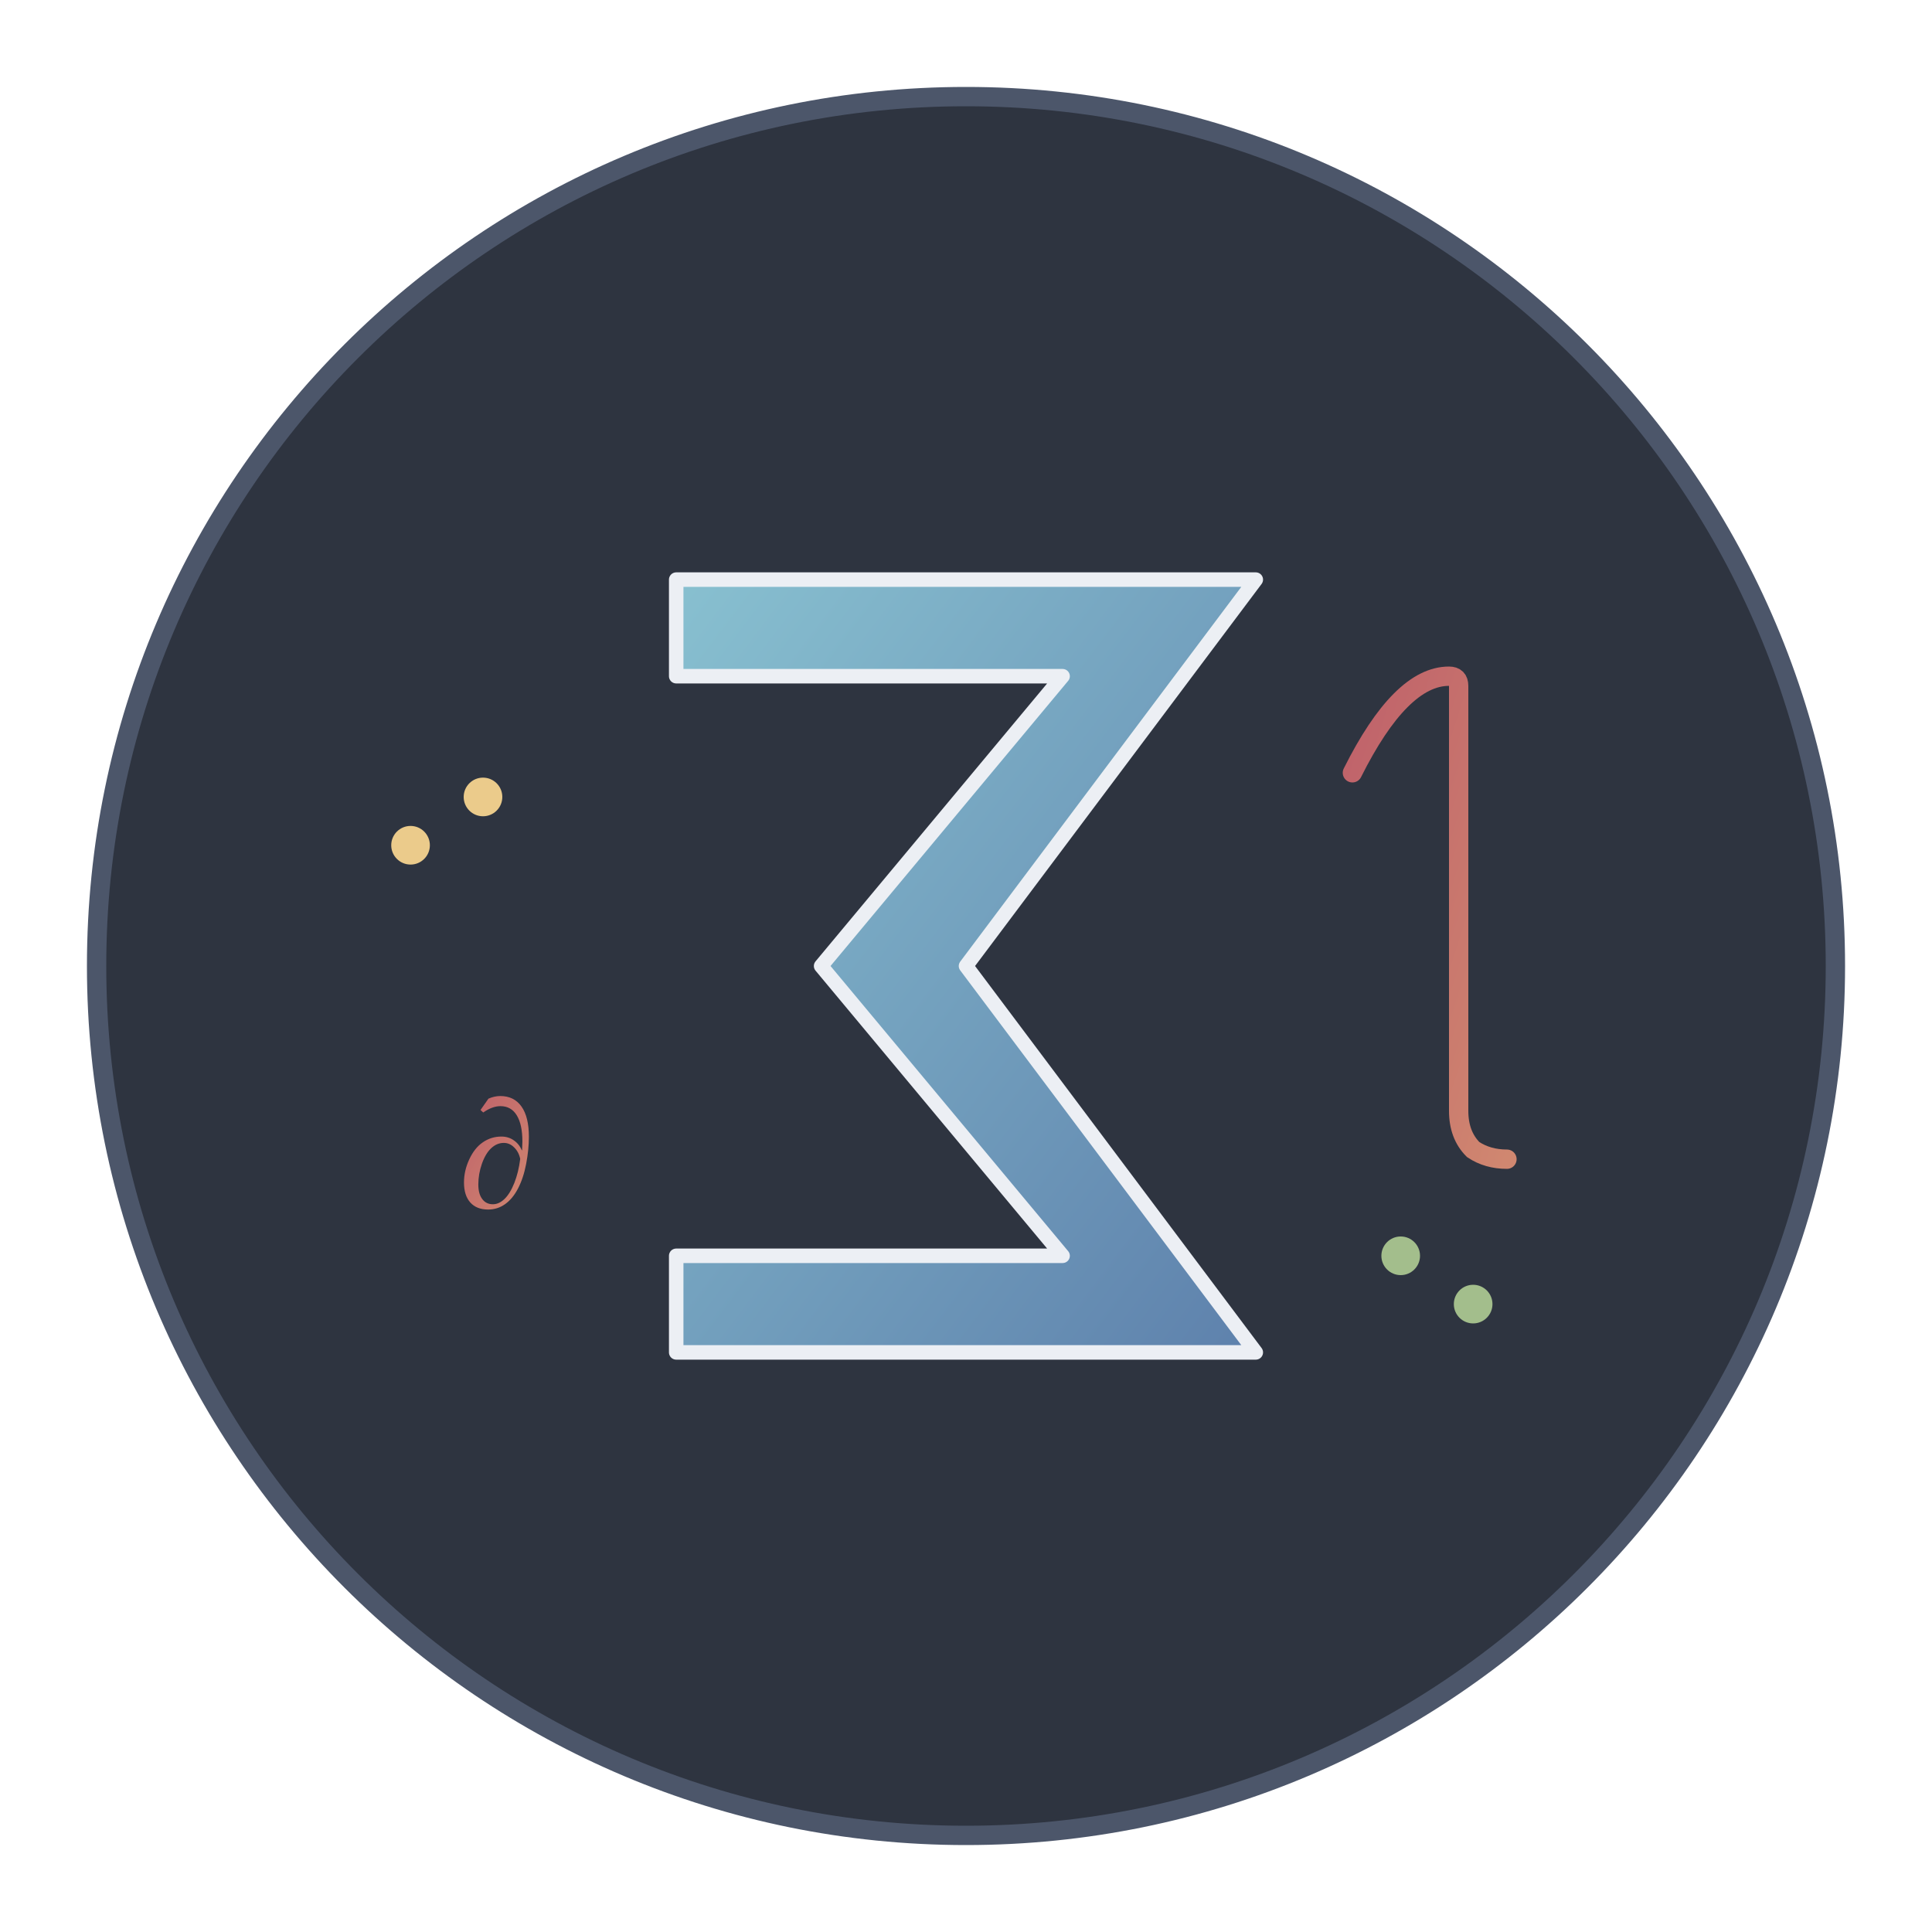
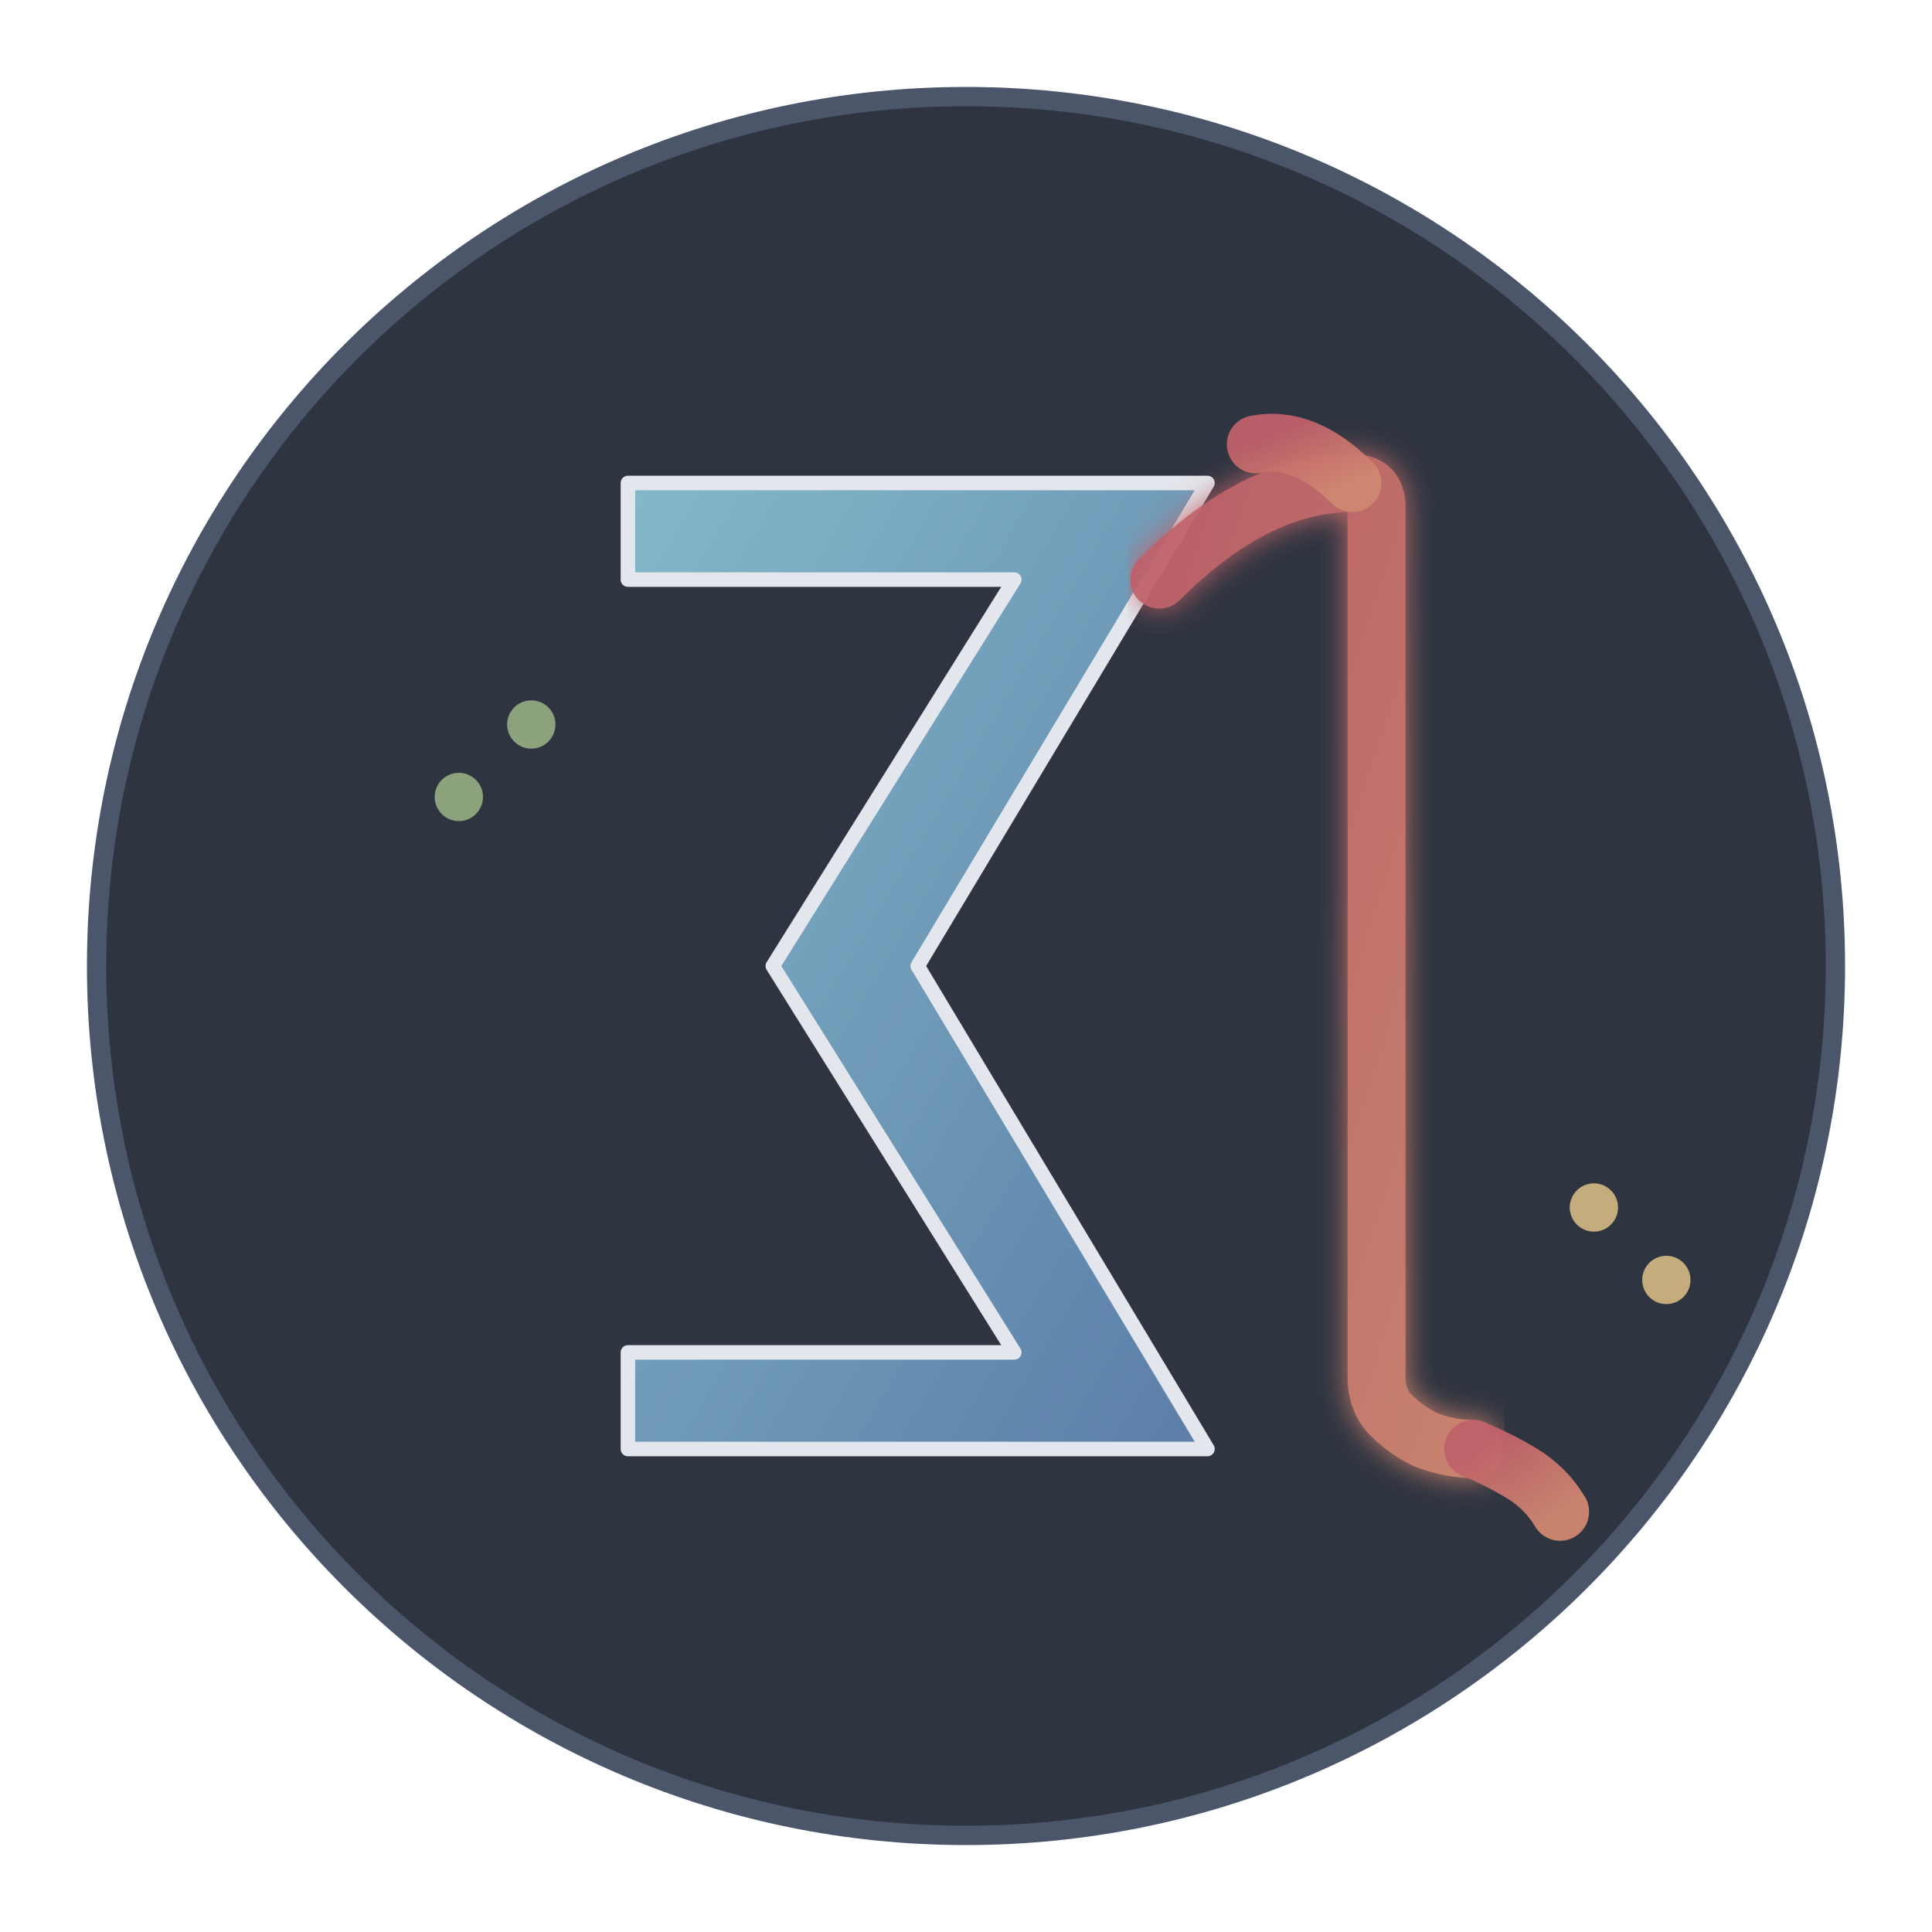
<svg xmlns="http://www.w3.org/2000/svg" width="400" height="400" viewBox="0 0 400 400">
  <circle cx="200" cy="200" r="180" fill="#2E3440" stroke="#4C566A" stroke-width="4" />
  <defs>
-     <linearGradient id="symbolGradient" x1="0%" y1="0%" x2="100%" y2="100%">
+     <linearGradient id="sigmaGradient" x1="0%" y1="0%" x2="100%" y2="100%">
      <stop offset="0%" style="stop-color:#88C0D0;stop-opacity:1" />
      <stop offset="100%" style="stop-color:#5E81AC;stop-opacity:1" />
    </linearGradient>
-     <linearGradient id="accentGradient" x1="0%" y1="0%" x2="100%" y2="100%">
+     <linearGradient id="integralGradient" x1="0%" y1="0%" x2="100%" y2="100%">
      <stop offset="0%" style="stop-color:#BF616A;stop-opacity:1" />
      <stop offset="100%" style="stop-color:#D08770;stop-opacity:1" />
    </linearGradient>
+     <filter id="glow">
+       <feGaussianBlur stdDeviation="3" result="coloredBlur" />
+       <feMerge>
+         <feMergeNode in="coloredBlur" />
+         <feMergeNode in="SourceGraphic" />
+       </feMerge>
+     </filter>
  </defs>
-   <path d="M 140 120 L 260 120 L 200 200 L 260 280 L 140 280 L 140 260 L 220 260 L 170 200 L 220 140 L 140 140 Z" fill="url(#symbolGradient)" stroke="#ECEFF4" stroke-width="3" stroke-linejoin="round" />
-   <path d="M 280 160 Q 285 150 290 145 Q 295 140 300 140 Q 302 140 302 142 L 302 230 Q 302 235 305 238 Q 308 240 312 240" stroke="url(#accentGradient)" stroke-width="4" fill="none" stroke-linecap="round" />
-   <text x="95" y="250" font-family="Times New Roman, serif" font-size="32" fill="url(#accentGradient)" font-style="italic">∂</text>
-   <circle cx="290" cy="260" r="4" fill="#A3BE8C" />
-   <circle cx="305" cy="270" r="4" fill="#A3BE8C" />
-   <circle cx="100" cy="165" r="4" fill="#EBCB8B" />
-   <circle cx="85" cy="175" r="4" fill="#EBCB8B" />
+   <path d="M 130 100 L 250 100 L 190 200 L 250 300 L 130 300 L 130 280 L 210 280 L 160 200 L 210 120 L 130 120 Z" fill="url(#sigmaGradient)" stroke="#ECEFF4" stroke-width="3" stroke-linejoin="round" opacity="0.95" />
+   <path d="M 240 120 Q 250 110 260 105 Q 270 100 280 100 Q 285 100 285 105 Q 285 110 285 115            L 285 285 Q 285 290 288 293 Q 291 296 295 298 Q 300 300 305 300" stroke="url(#integralGradient)" stroke-width="12" fill="none" stroke-linecap="round" opacity="0.95" filter="url(#glow)" />
+   <path d="M 280 100 Q 275 95 270 93 Q 265 91 260 92" stroke="url(#integralGradient)" stroke-width="12" fill="none" stroke-linecap="round" opacity="0.95" />
+   <path d="M 305 300 Q 310 302 315 305 Q 320 308 323 313" stroke="url(#integralGradient)" stroke-width="12" fill="none" stroke-linecap="round" opacity="0.95" />
+   <circle cx="110" cy="150" r="5" fill="#A3BE8C" opacity="0.8" />
+   <circle cx="95" cy="165" r="5" fill="#A3BE8C" opacity="0.8" />
+   <circle cx="330" cy="250" r="5" fill="#EBCB8B" opacity="0.8" />
+   <circle cx="345" cy="265" r="5" fill="#EBCB8B" opacity="0.8" />
</svg>
